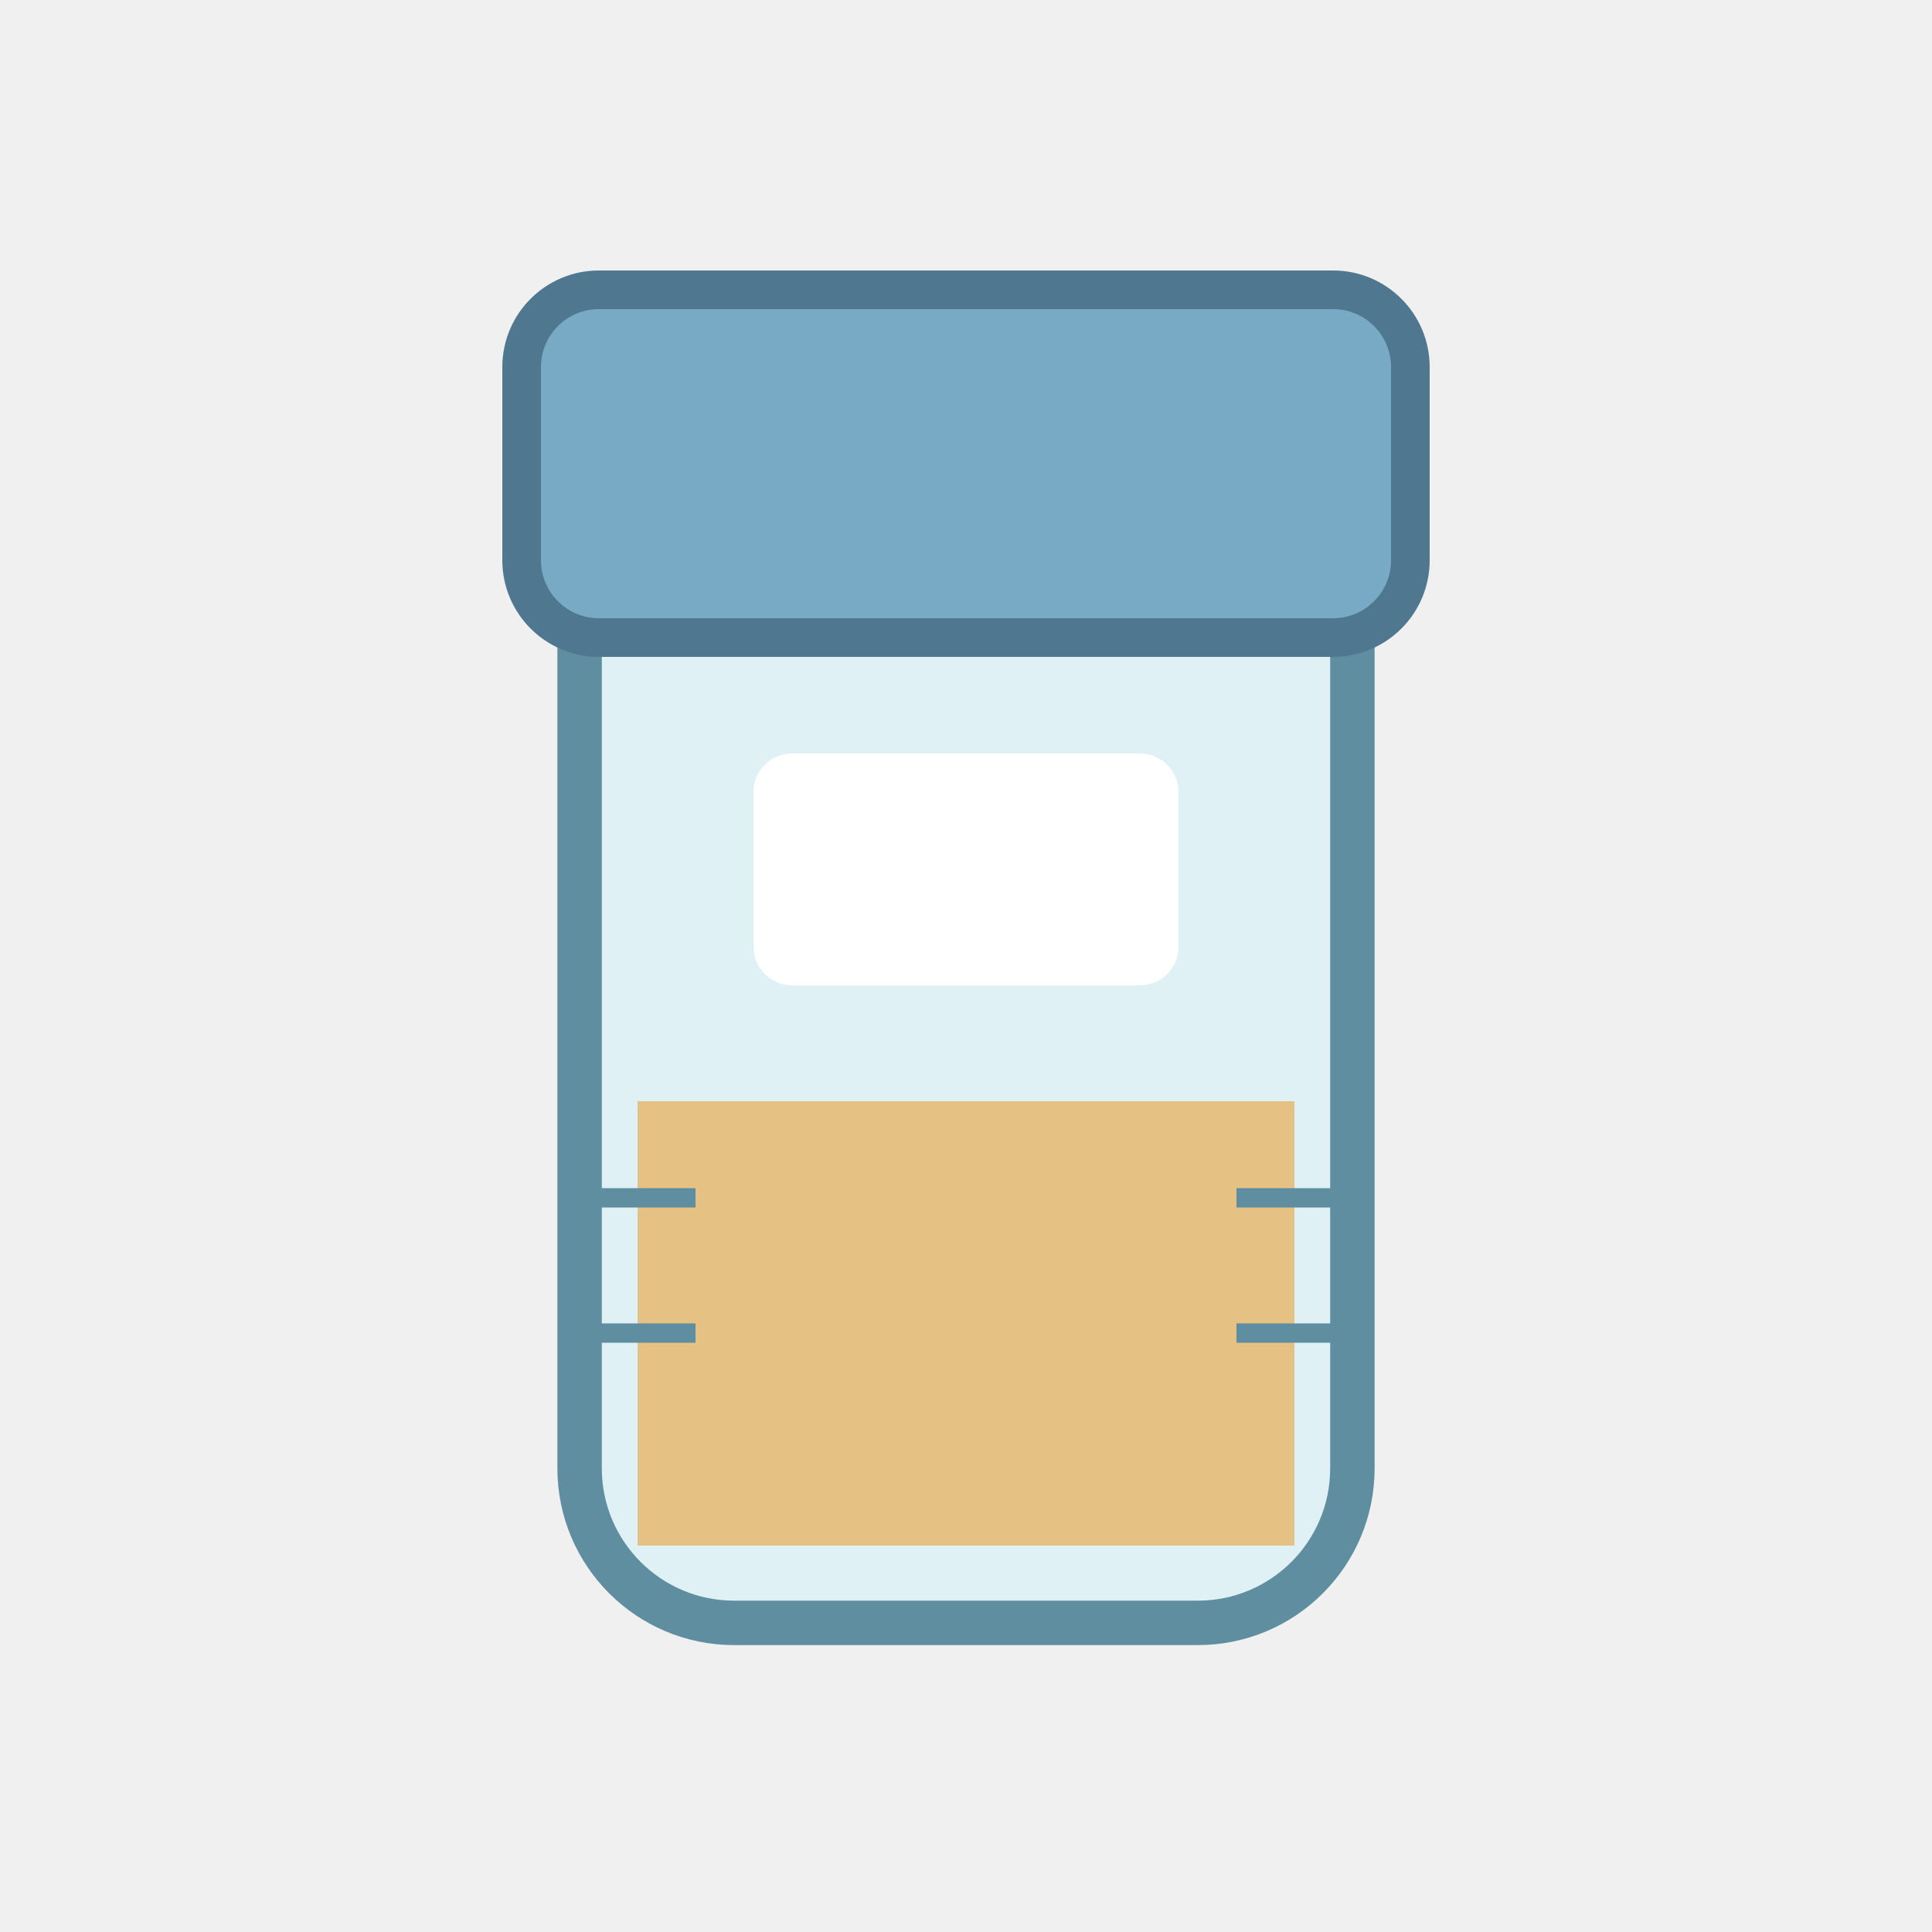
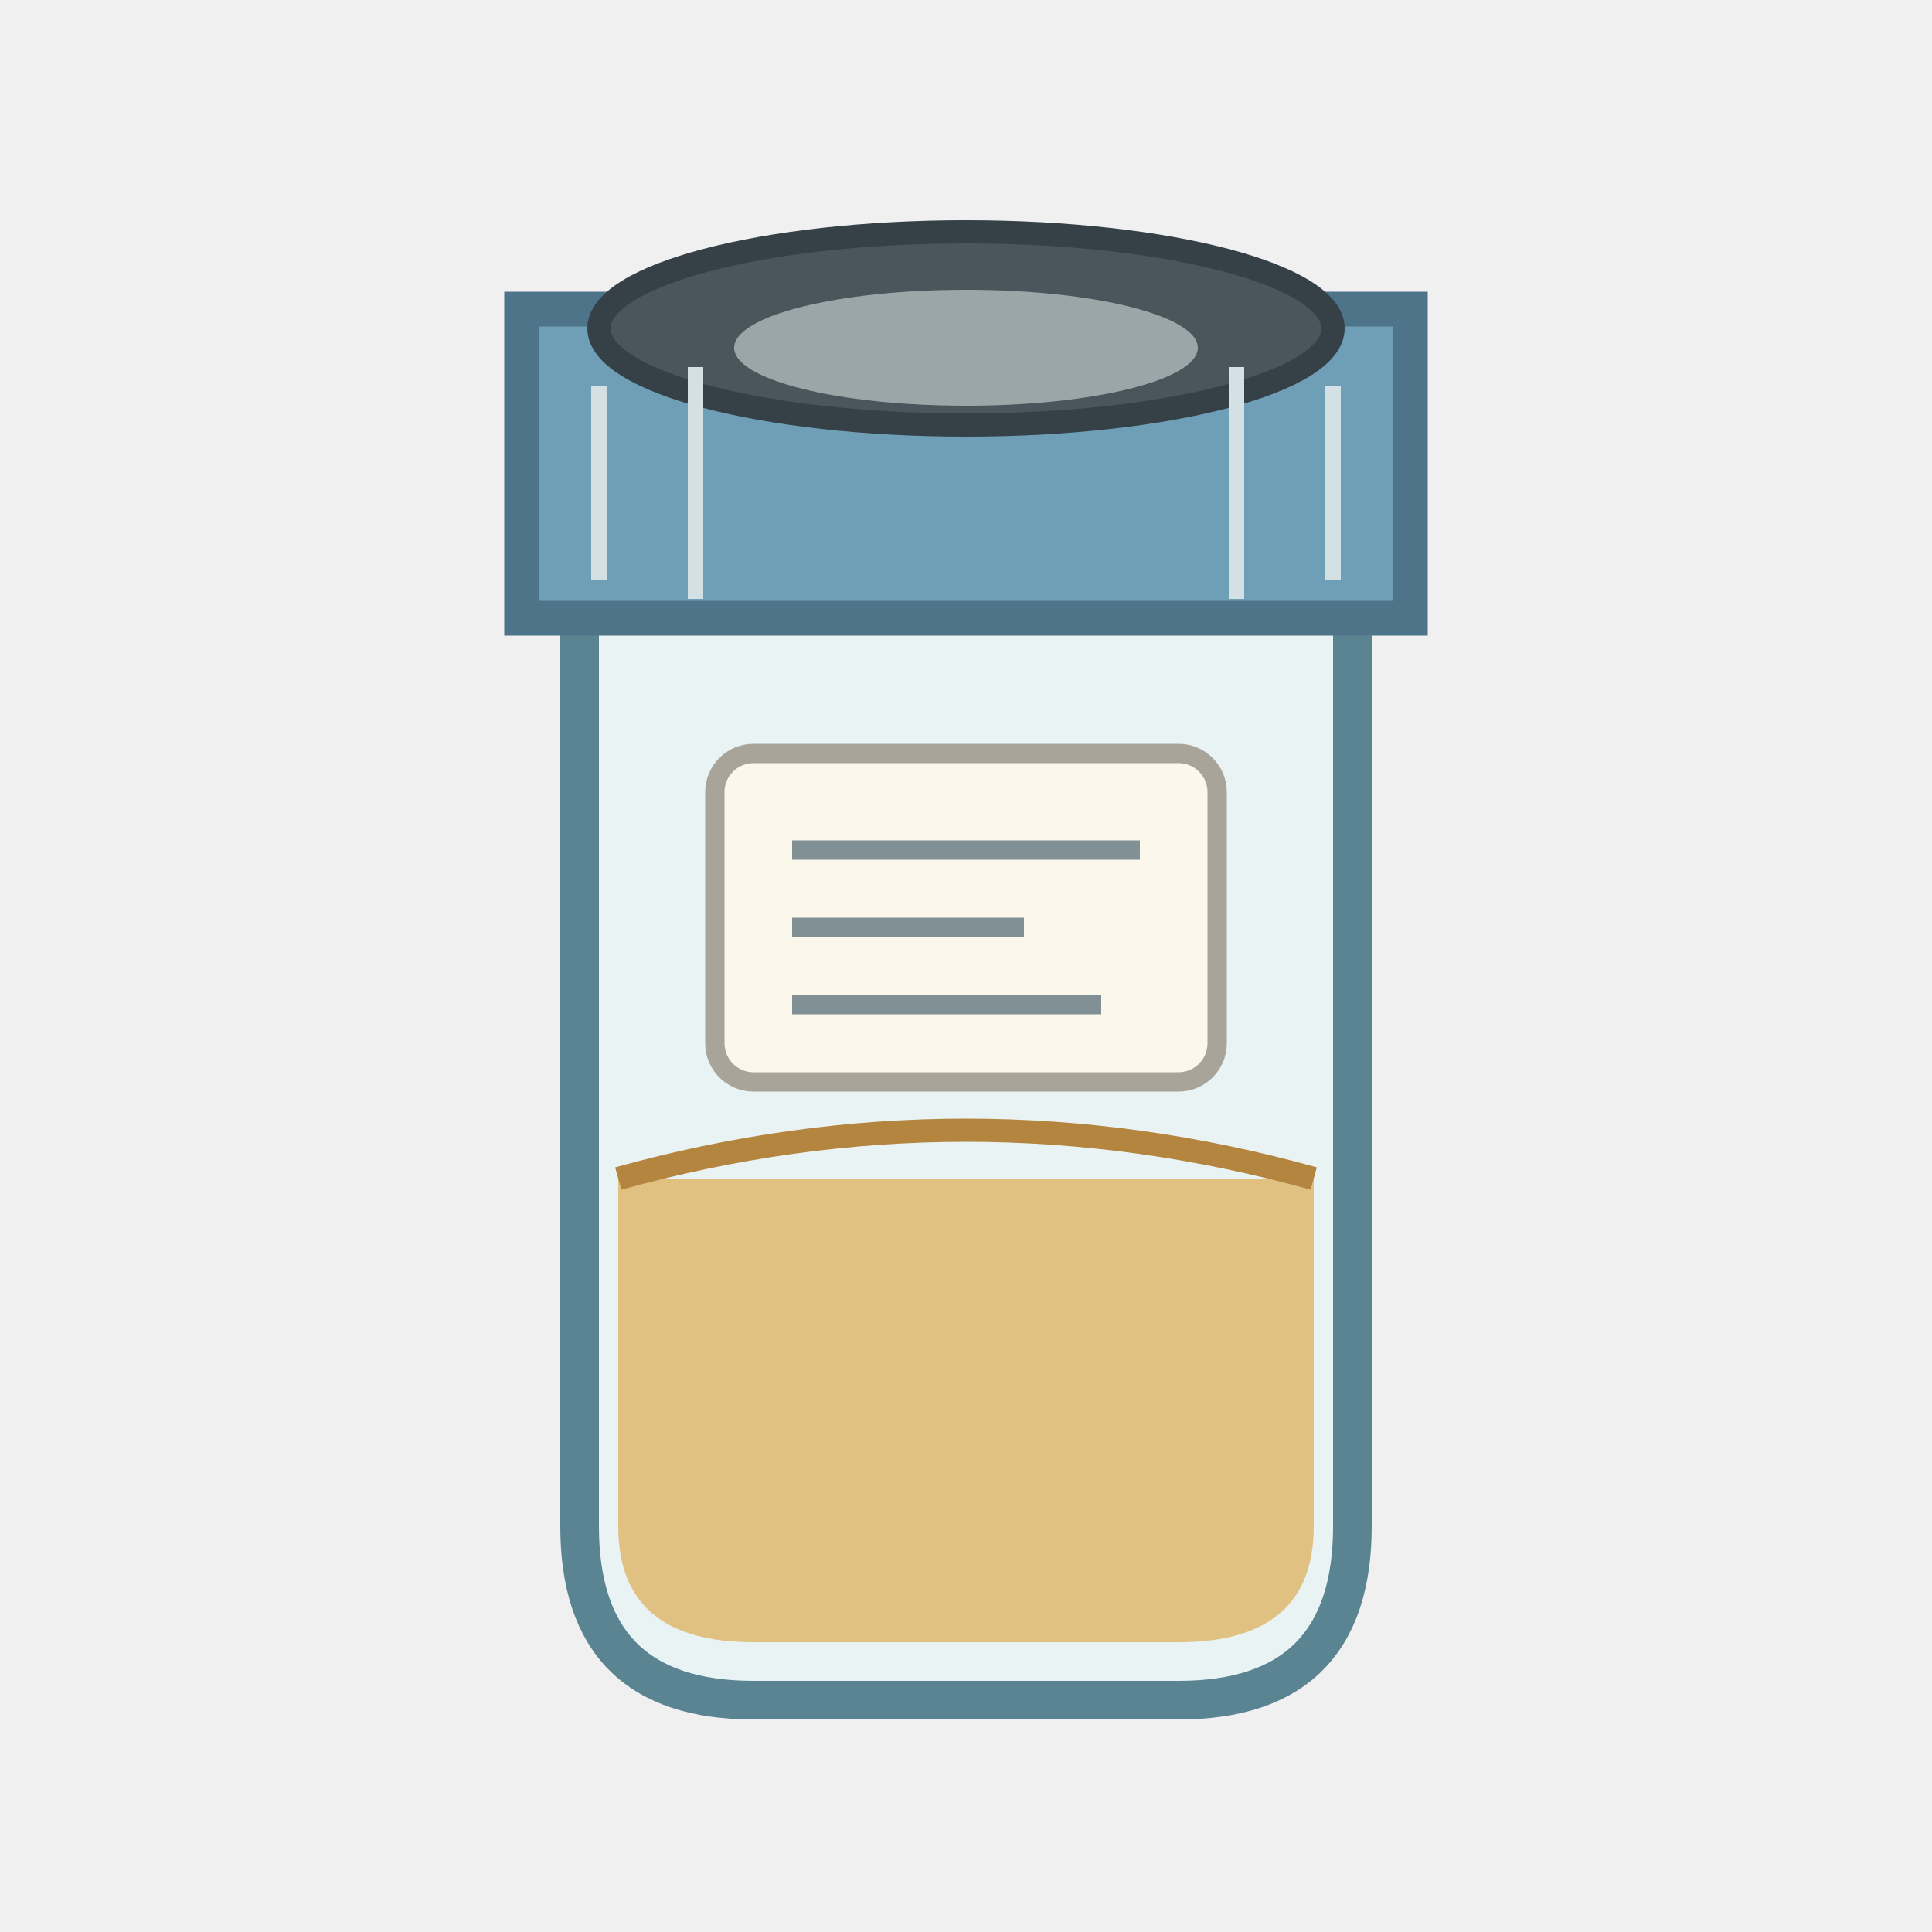
<svg xmlns="http://www.w3.org/2000/svg" viewBox="0 0 100 100" role="img" aria-labelledby="title desc">
-   <rect x="30" y="25" width="40" height="59" rx="8" fill="#DFF1F5" stroke="#5E8E9F" stroke-width="2.3" />
-   <rect x="27" y="15" width="46" height="18" rx="4" fill="#78A9C5" stroke="#4F7790" stroke-width="2" />
-   <path d="M33 57h34v23H33z" fill="#E7B25D" fill-opacity=".75" />
-   <rect x="39" y="39" width="22" height="12" rx="2" fill="#fff" />
-   <path d="M29 62h7M29 69h7M64 62h7M64 69h7" stroke="#5E8E9F" stroke-width="1" />
+   <path d="M30 29h40v50q0 9-9 9H39q-9 0-9-9z" fill="#E7F4F6" fill-opacity=".76" stroke="#5B8492" stroke-width="2" />
+   <path d="M32 61h36v18q0 6-7 6H39q-7 0-7-6z" fill="#DDAE55" fill-opacity=".72" />
+   <path d="M32 61q18-5 36 0" fill="none" stroke="#B4853F" stroke-width="1.2" />
+   <path d="M27 16h46v16H27z" fill="#6F9FB7" stroke="#4D7488" stroke-width="1.8" />
+   <ellipse cx="50" cy="17" rx="19" ry="5" fill="#49565C" stroke="#354047" stroke-width="1.2" />
+   <ellipse cx="50" cy="18" rx="12" ry="3" fill="#9AA6A8" />
+   <path d="M31 20v10M36 19v12M64 19v12M69 20v10" stroke="#D3E1E4" stroke-width=".8" />
+   <rect x="37" y="39" width="26" height="17" rx="2" fill="#FBF7EA" stroke="#A9A49A" />
+   <path d="M41 44h18M41 48h12M41 52h16" stroke="#809095" stroke-width="1" />
</svg>
